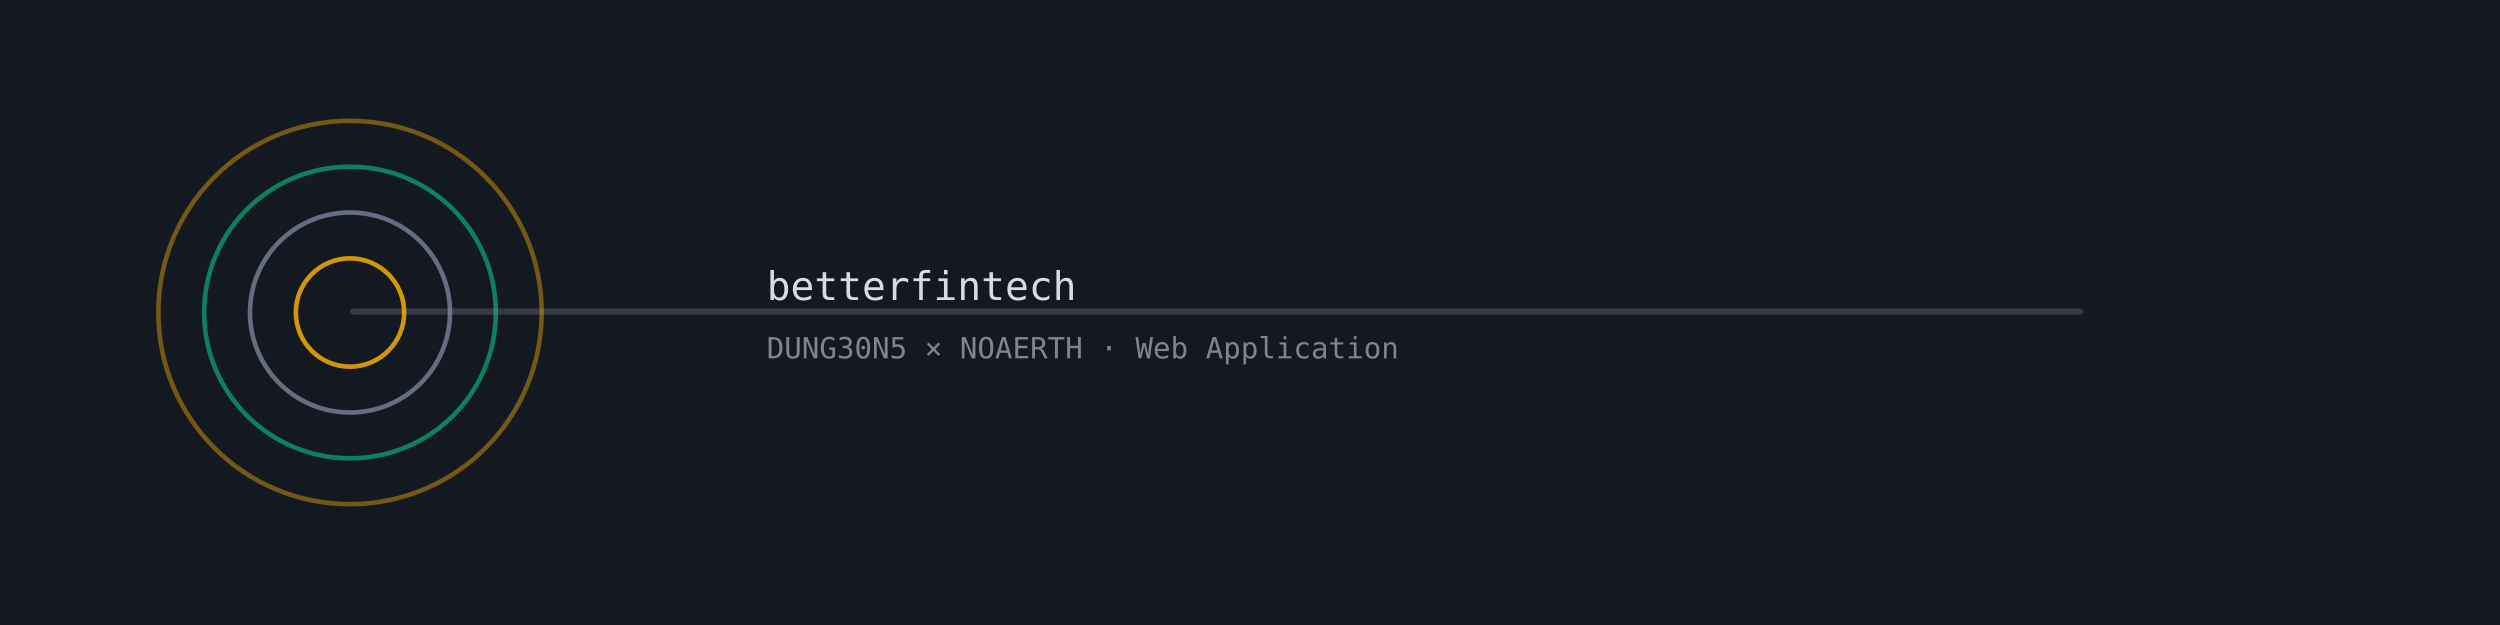
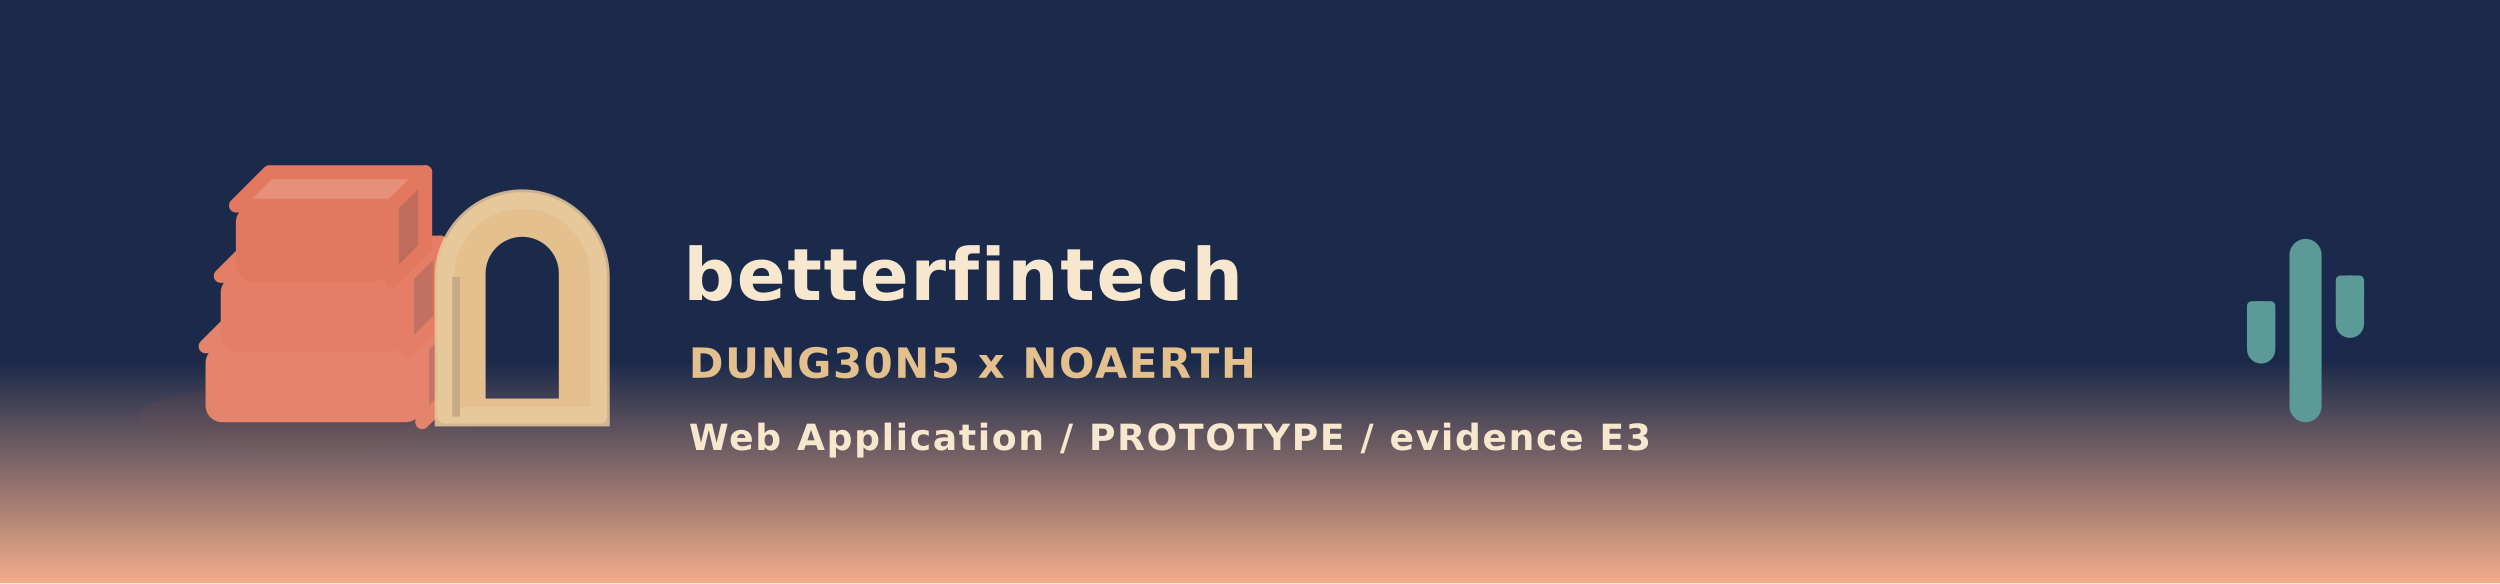
- <svg xmlns="http://www.w3.org/2000/svg" viewBox="0 0 1200 300" width="1200" height="300" role="img" aria-label="betterfintech identity object">
-   <rect width="1200" height="300" fill="#141821" />
-   <defs>
-     <linearGradient id="gft" x1="0" y1="0" x2="1" y2="1">
-       <stop offset="0%" stop-color="#ffb703" />
-       <stop offset="100%" stop-color="#8d99ae" />
-     </linearGradient>
-   </defs>
-   <rect x="168.00" y="148.00" width="832.00" height="3.00" rx="2.00" fill="rgba(238,241,246,0.160)" opacity="1.00" />
-   <circle cx="168.00" cy="150.00" r="26.00" fill="none" stroke="rgba(255,183,3,0.800)" stroke-width="2.20" opacity="1.00" />
-   <circle cx="168.00" cy="150.00" r="48.00" fill="none" stroke="rgba(141,153,174,0.670)" stroke-width="2.20" opacity="1.00" />
-   <circle cx="168.00" cy="150.00" r="70.00" fill="none" stroke="rgba(6,214,160,0.540)" stroke-width="2.20" opacity="1.00" />
-   <circle cx="168.00" cy="150.00" r="92.00" fill="none" stroke="rgba(255,183,3,0.410)" stroke-width="2.20" opacity="1.00" />
-   <text x="368" y="144" font-family="ui-monospace,Menlo,monospace" font-size="19" fill="rgba(238,241,246,0.900)">betterfintech</text>
-   <text x="368" y="172" font-family="ui-monospace,Menlo,monospace" font-size="14" fill="rgba(238,241,246,0.500)">DUNG30N5 × NOAERTH · Web Application</text>
+ <svg xmlns="http://www.w3.org/2000/svg" width="900" height="210" viewBox="0 0 900 210" role="img" aria-label="betterfintech - identity object">
+   <linearGradient id="skyf" x1="0" y1="0" x2="0" y2="1">
+     <stop offset="0" stop-color="#1b2a4a" />
+     <stop offset="0.62" stop-color="#1b2a4a" />
+     <stop offset="1" stop-color="#f3ad8a" />
+   </linearGradient>
+   <rect width="900" height="210" fill="url(#skyf)" />
+   <rect x="0" y="352" width="900" height="-142" fill="#e3c08d" />
+   <rect x="0" y="352" width="900" height="3" fill="#e6c596" />
+   <ellipse cx="112" cy="150" rx="62" ry="12" fill="rgba(138,90,68,0.11)" />
+   <path d="M74,124.67 L152,124.67 L164,112.67 L86,112.67 Z" fill="#e99a82" stroke="#e5846c" stroke-width="5" stroke-linejoin="round" />
+   <path d="M152,124.67 L164,112.67 L164,140 L152,152 Z" fill="#c37566" stroke="#e5846c" stroke-width="5" stroke-linejoin="round" />
+   <rect x="74" y="124.67" width="78" height="27.33" rx="6" fill="#e5846c" />
+   <path d="M79.46,99.33 L146.54,99.33 L158.54,87.33 L91.46,87.33 Z" fill="#e8957d" stroke="#e47e66" stroke-width="5" stroke-linejoin="round" />
+   <path d="M146.54,99.33 L158.54,87.33 L158.54,114.67 L146.54,126.67 Z" fill="#c27061" stroke="#e47e66" stroke-width="5" stroke-linejoin="round" />
+   <rect x="79.46" y="99.33" width="67.08" height="27.33" rx="6" fill="#e47e66" />
+   <path d="M84.92,74 L141.08,74 L153.08,62 L96.92,62 Z" fill="#e79079" stroke="#e37861" stroke-width="5" stroke-linejoin="round" />
+   <path d="M141.08,74 L153.08,62 L153.08,89.33 L141.08,101.33 Z" fill="#c16b5d" stroke="#e37861" stroke-width="5" stroke-linejoin="round" />
+   <rect x="84.92" y="74" width="56.16" height="27.33" rx="6" fill="#e37861" />
+   <path d="M160,150 L160,99.68 A28,28 0 0 1 216,99.68 L216,150 Z M172.32,146 L172.32,98.43 A15.68,15.68 0 0 1 203.68,98.43 L203.68,146 Z" fill="#e3c08d" fill-rule="evenodd" stroke="#e3c08d" stroke-width="5" stroke-linejoin="round" />
+   <path d="M160,150 L160,99.68 A28,28 0 0 1 216,99.68 L216,150 Z" fill="none" stroke="#e8c99d" stroke-width="7" stroke-linecap="round" opacity="0.85" />
+   <rect x="162.8" y="99.68" width="2.8" height="50.32" fill="#c7ab84" />
+   <text x="246" y="108" font-family="Verdana,DejaVu Sans,sans-serif" font-size="26" font-weight="700" letter-spacing="0.6" fill="#f6e7ce" text-anchor="start">betterfintech</text>
+   <text x="248" y="136" font-family="Verdana,DejaVu Sans,sans-serif" font-size="15" font-weight="700" letter-spacing="0.6" fill="#e3c08d" text-anchor="start">DUNG30N5 x NOAERTH</text>
+   <text x="248" y="162" font-family="Verdana,DejaVu Sans,sans-serif" font-size="13" font-weight="700" letter-spacing="0.6" fill="#f6e7ce" text-anchor="start">Web Application  /  PROTOTYPE  /  evidence E3</text>
+   <rect x="824.22" y="86" width="11.56" height="66" rx="5.78" fill="#5b9a97" />
+   <rect x="808.92" y="108.44" width="10.2" height="22.44" rx="5.1" fill="#5b9a97" />
+   <rect x="808.92" y="108.44" width="10.2" height="6.6" rx="1.7" fill="#5b9a97" />
+   <rect x="840.88" y="99.2" width="10.2" height="22.44" rx="5.1" fill="#5b9a97" />
+   <rect x="840.88" y="99.2" width="10.2" height="6.6" rx="1.7" fill="#5b9a97" />
</svg>
